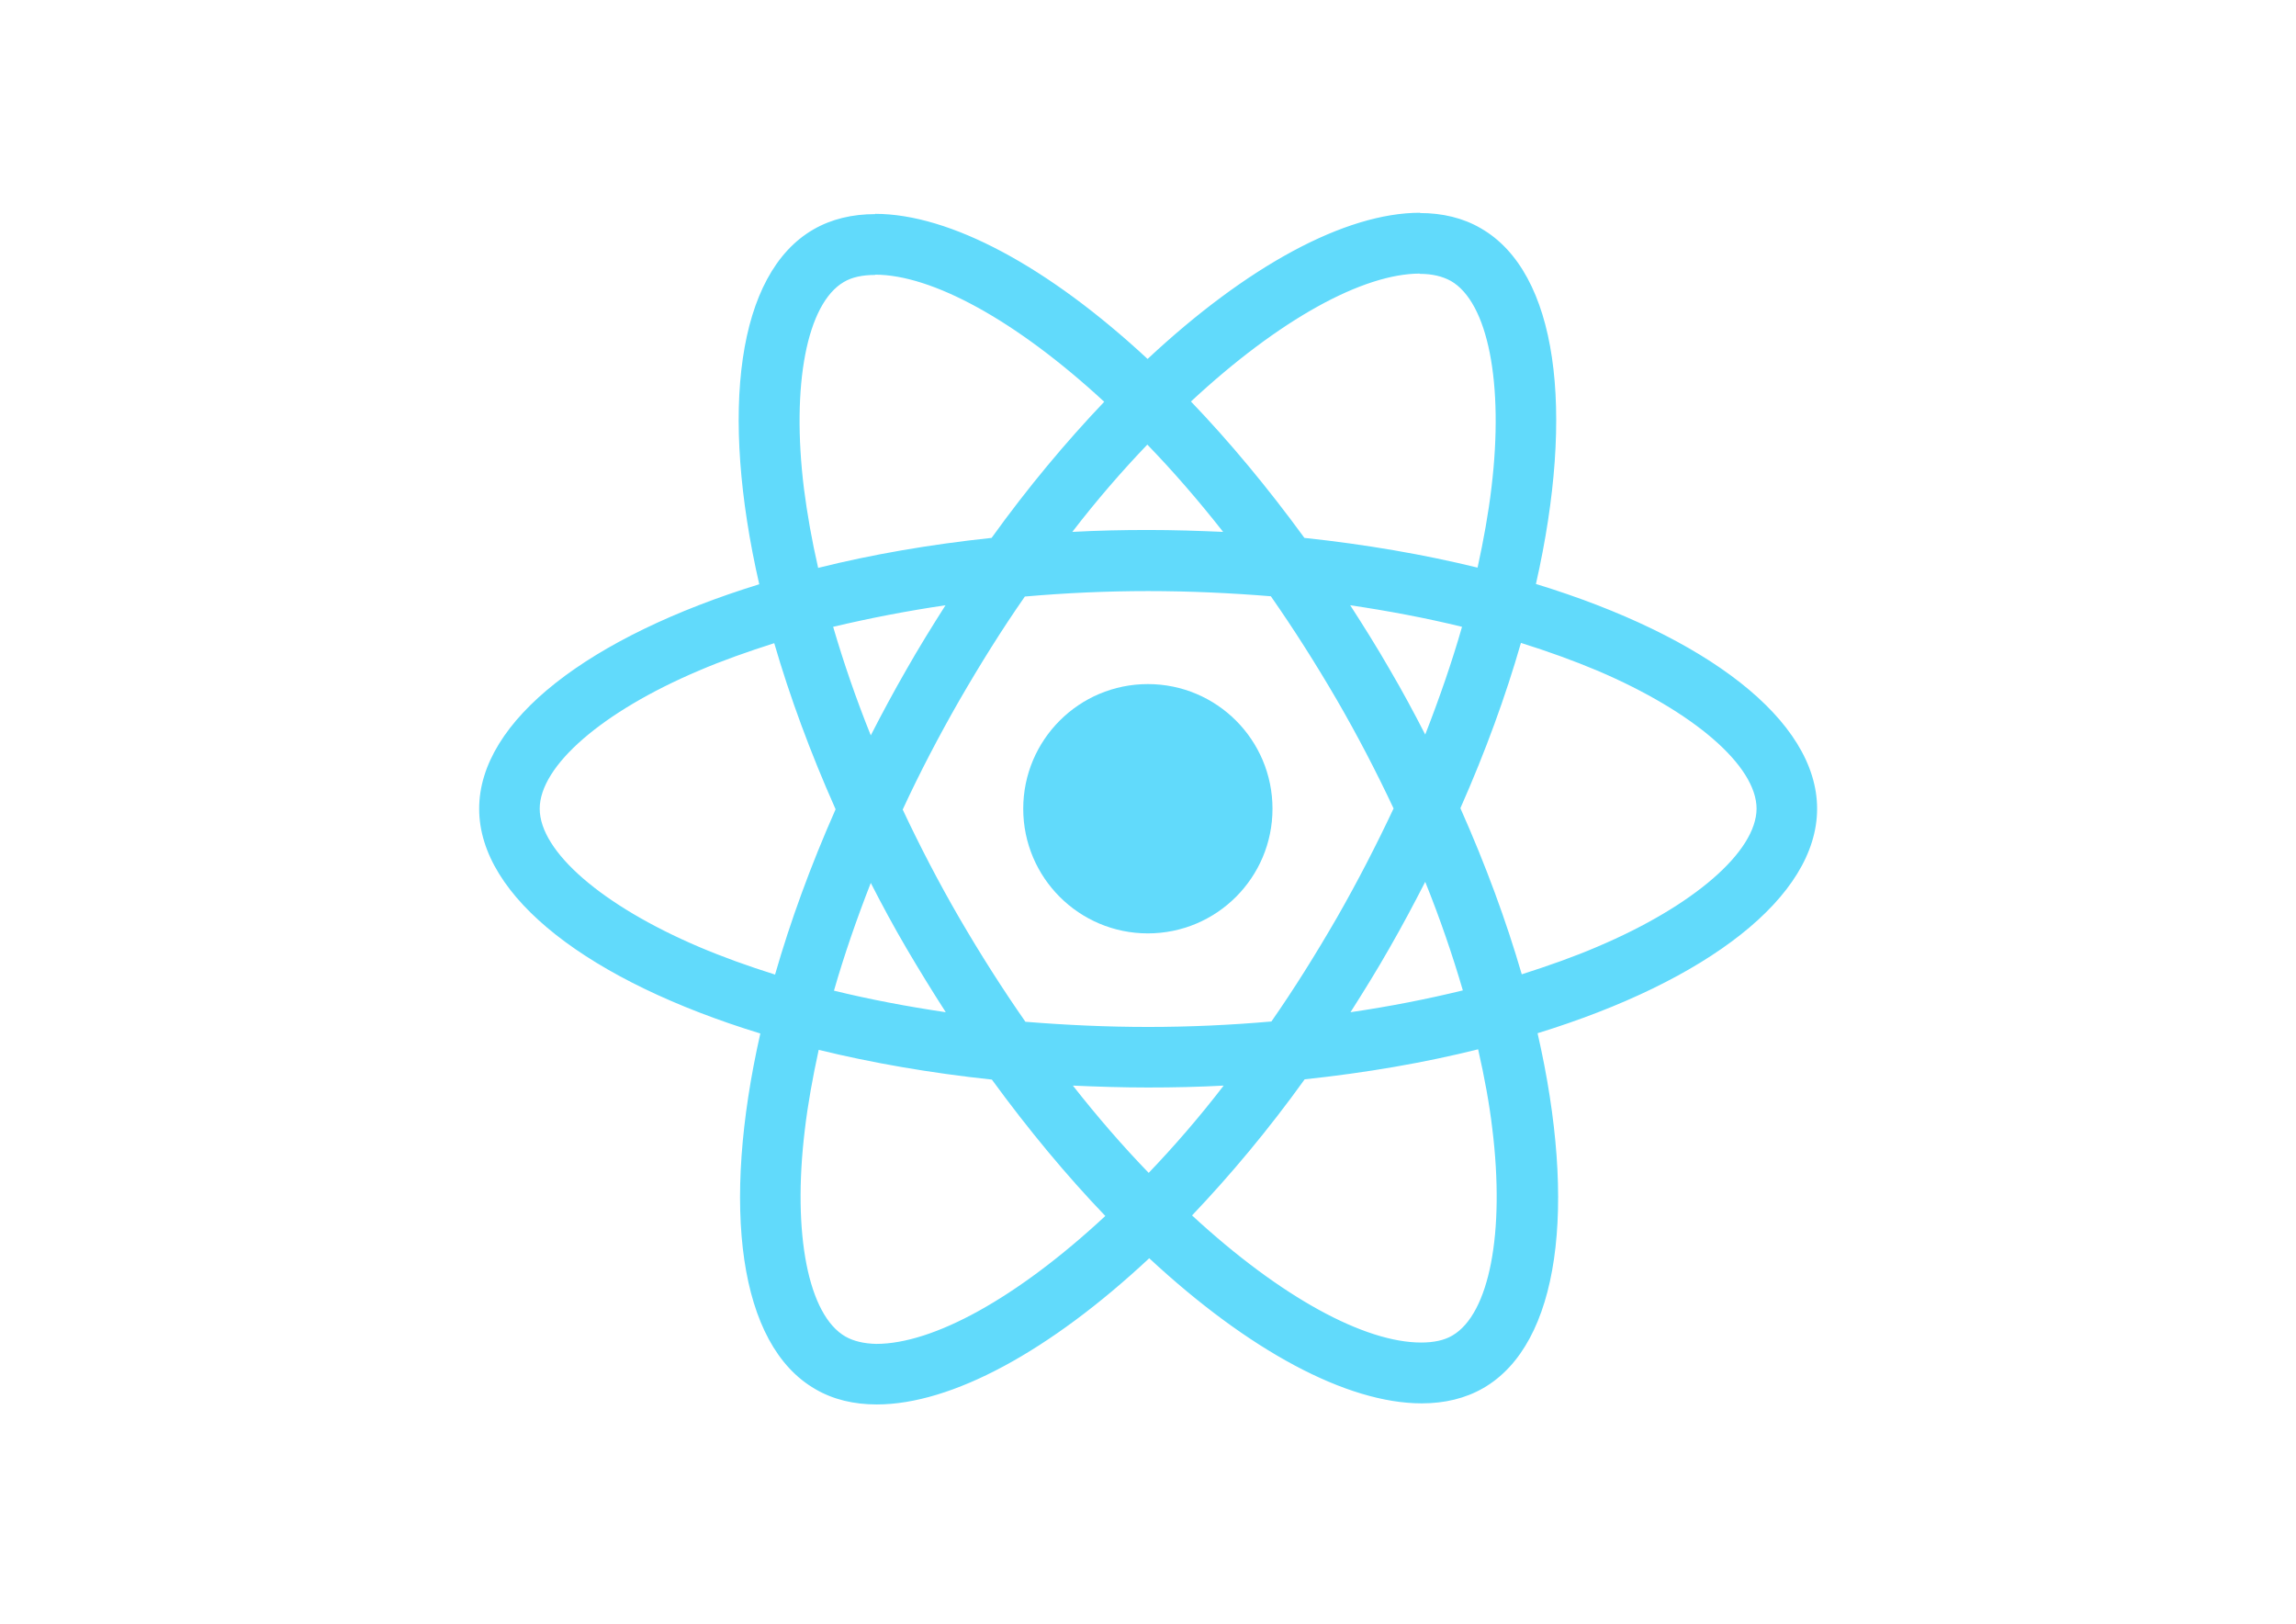
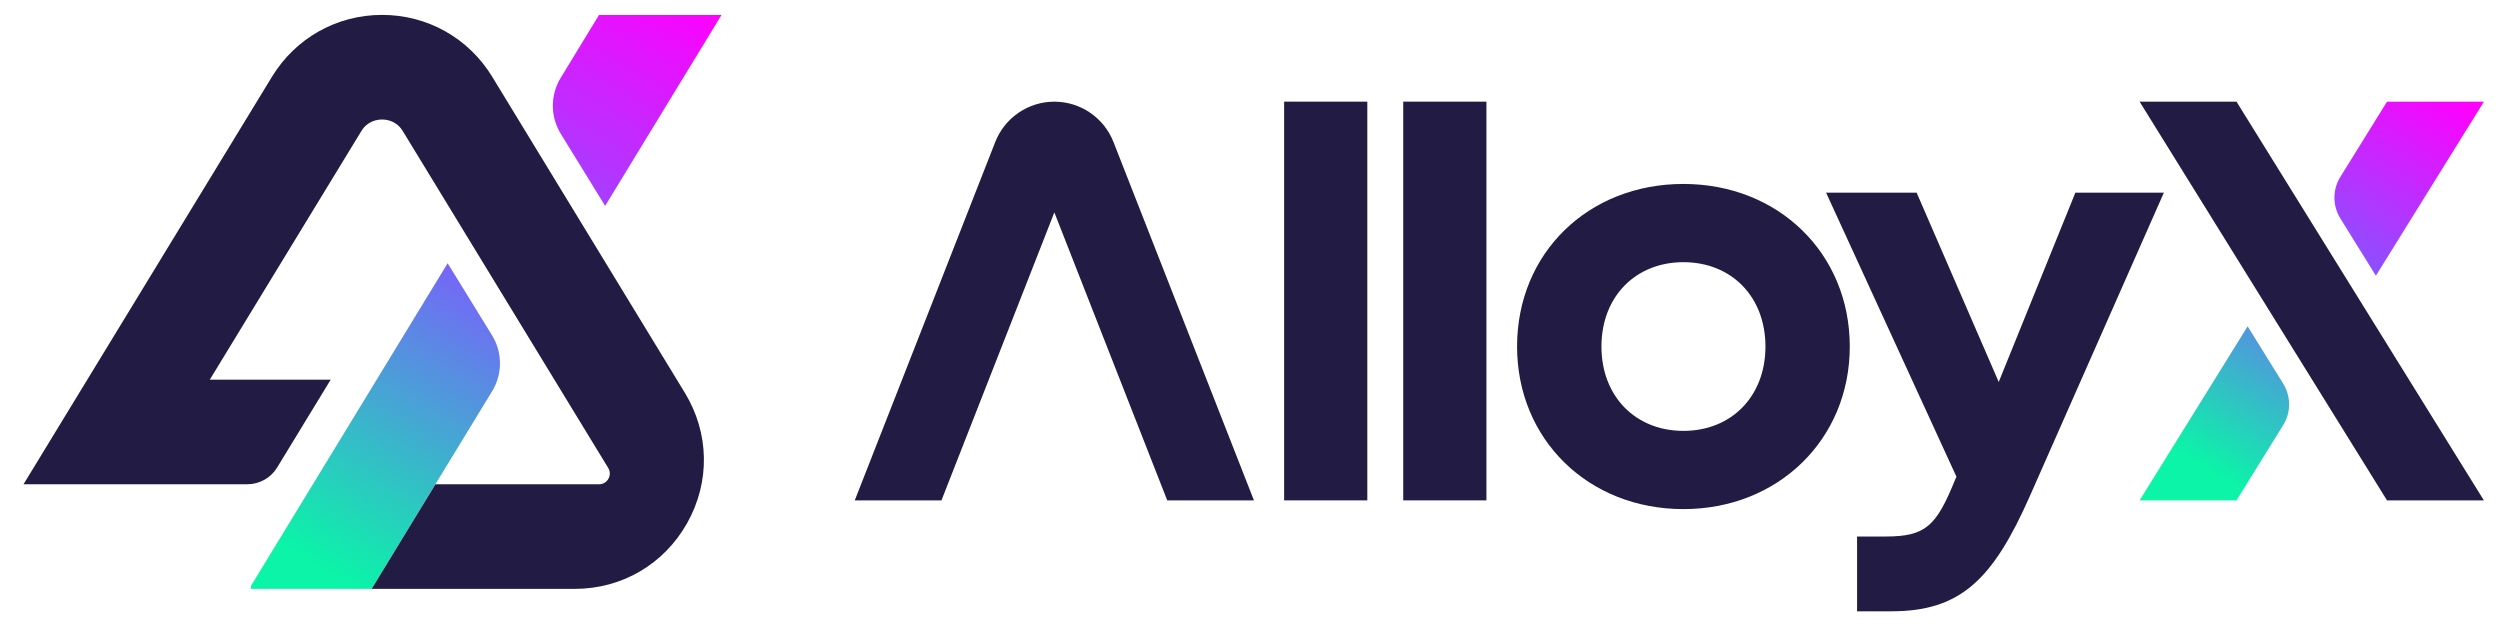
- <svg xmlns="http://www.w3.org/2000/svg" viewBox="0 0 841.9 595.3">
-   <g fill="#61DAFB">
-     <path d="M666.3 296.5c0-32.5-40.7-63.3-103.1-82.4 14.4-63.6 8-114.2-20.2-130.4-6.5-3.8-14.1-5.6-22.4-5.6v22.3c4.6 0 8.3.9 11.4 2.6 13.6 7.8 19.5 37.5 14.9 75.7-1.1 9.4-2.9 19.3-5.1 29.4-19.6-4.8-41-8.5-63.5-10.9-13.5-18.5-27.5-35.3-41.6-50 32.6-30.3 63.2-46.9 84-46.9V78c-27.5 0-63.5 19.6-99.9 53.6-36.4-33.8-72.4-53.2-99.9-53.2v22.3c20.7 0 51.4 16.5 84 46.6-14 14.7-28 31.4-41.3 49.9-22.6 2.4-44 6.1-63.6 11-2.3-10-4-19.7-5.2-29-4.7-38.2 1.1-67.9 14.6-75.8 3-1.8 6.9-2.6 11.5-2.6V78.5c-8.4 0-16 1.8-22.6 5.6-28.1 16.2-34.4 66.7-19.9 130.1-62.2 19.2-102.7 49.9-102.7 82.3 0 32.5 40.7 63.3 103.1 82.4-14.4 63.6-8 114.2 20.2 130.4 6.5 3.8 14.1 5.6 22.5 5.6 27.5 0 63.5-19.6 99.9-53.6 36.4 33.8 72.4 53.2 99.9 53.2 8.4 0 16-1.8 22.6-5.6 28.1-16.2 34.4-66.7 19.9-130.1 62-19.1 102.5-49.9 102.5-82.3zm-130.2-66.7c-3.7 12.9-8.3 26.2-13.5 39.5-4.1-8-8.4-16-13.1-24-4.6-8-9.5-15.8-14.4-23.4 14.2 2.1 27.9 4.7 41 7.9zm-45.8 106.5c-7.8 13.5-15.8 26.3-24.1 38.2-14.9 1.3-30 2-45.2 2-15.1 0-30.2-.7-45-1.9-8.3-11.9-16.4-24.6-24.2-38-7.6-13.1-14.5-26.4-20.8-39.8 6.2-13.4 13.2-26.8 20.7-39.9 7.8-13.5 15.8-26.3 24.1-38.2 14.9-1.3 30-2 45.2-2 15.1 0 30.2.7 45 1.9 8.3 11.9 16.4 24.6 24.2 38 7.6 13.1 14.5 26.4 20.8 39.8-6.3 13.4-13.2 26.8-20.7 39.9zm32.3-13c5.4 13.4 10 26.8 13.8 39.8-13.1 3.2-26.9 5.9-41.2 8 4.9-7.7 9.8-15.6 14.4-23.7 4.6-8 8.9-16.1 13-24.1zM421.2 430c-9.3-9.6-18.6-20.3-27.8-32 9 .4 18.2.7 27.5.7 9.4 0 18.7-.2 27.8-.7-9 11.7-18.3 22.4-27.5 32zm-74.4-58.9c-14.2-2.1-27.9-4.7-41-7.9 3.7-12.9 8.3-26.2 13.5-39.5 4.1 8 8.4 16 13.1 24 4.7 8 9.5 15.8 14.4 23.4zM420.7 163c9.3 9.6 18.6 20.3 27.8 32-9-.4-18.2-.7-27.5-.7-9.4 0-18.7.2-27.8.7 9-11.7 18.3-22.4 27.5-32zm-74 58.9c-4.9 7.7-9.8 15.6-14.4 23.7-4.6 8-8.9 16-13 24-5.4-13.4-10-26.8-13.8-39.8 13.1-3.1 26.9-5.8 41.2-7.9zm-90.5 125.2c-35.4-15.1-58.3-34.9-58.3-50.6 0-15.7 22.9-35.6 58.3-50.6 8.6-3.7 18-7 27.7-10.1 5.7 19.6 13.2 40 22.5 60.9-9.2 20.8-16.6 41.1-22.2 60.6-9.9-3.1-19.3-6.5-28-10.2zM310 490c-13.6-7.8-19.5-37.5-14.9-75.7 1.1-9.4 2.9-19.3 5.1-29.4 19.6 4.8 41 8.5 63.5 10.9 13.5 18.5 27.5 35.3 41.6 50-32.6 30.3-63.2 46.9-84 46.9-4.5-.1-8.3-1-11.3-2.7zm237.2-76.2c4.7 38.2-1.1 67.9-14.6 75.8-3 1.8-6.9 2.6-11.5 2.6-20.7 0-51.4-16.5-84-46.6 14-14.7 28-31.4 41.3-49.9 22.6-2.4 44-6.1 63.6-11 2.3 10.1 4.1 19.8 5.2 29.1zm38.5-66.7c-8.6 3.7-18 7-27.7 10.1-5.7-19.6-13.2-40-22.5-60.9 9.2-20.8 16.6-41.1 22.2-60.6 9.9 3.1 19.3 6.5 28.1 10.2 35.4 15.1 58.3 34.9 58.3 50.6-.1 15.7-23 35.6-58.4 50.6zM320.8 78.4z" />
-     <circle cx="420.9" cy="296.5" r="45.7" />
-     <path d="M520.5 78.1z" />
+ <svg xmlns="http://www.w3.org/2000/svg" version="1.1" id="Layer_1" x="0px" y="0px" viewBox="0 0 1000 250.5" style="enable-background:new 0 0 1000 250.5;" xml:space="preserve">
+   <style type="text/css">
+ 	.st0{fill:url(#SVGID_1_);}
+ 	.st1{fill:#221B43;}
+ 	.st2{fill:url(#SVGID_2_);}
+ </style>
+   <linearGradient id="SVGID_1_" gradientUnits="userSpaceOnUse" x1="130.791" y1="228.232" x2="269.165" y2="-6.478">
+     <stop offset="0" style="stop-color:#0BF4A8" />
+     <stop offset="0.52" style="stop-color:#7F59FF" />
+     <stop offset="1" style="stop-color:#FF00FF" />
+   </linearGradient>
+   <path class="st0" d="M196.86,156.48l-48.21,79.06h-48.3v-1.14l78.71-129.11l17.74,28.8C201.04,140.96,201.05,149.61,196.86,156.48z   M288.6,6h-49l-15.33,25.15c-4.19,6.88-4.17,15.53,0.05,22.39l17.74,28.81L288.6,6z" />
+   <path class="st1" d="M274.87,209.22c-9.27,16.48-26.08,26.33-44.99,26.33h-81.22l25.52-41.84h65.44c3.34,0,5.4-3.65,3.67-6.52  L161.15,52.49c-2.47-4.07-6.28-4.68-8.32-4.68c-2.06,0-5.85,0.61-8.33,4.68l-60.59,99.39h48.36l-21.43,35.15  c-2.53,4.14-7.04,6.67-11.91,6.67H9.41l99.38-163c4.73-7.73,11.2-13.93,18.76-18.17c7.56-4.25,16.22-6.57,25.28-6.57  c18.14,0,34.6,9.25,44.05,24.73l77.05,126.41C283.77,173.25,284.12,192.72,274.87,209.22z" />
+   <g>
+     <g>
+       <path class="st1" d="M513.65,40.66h33.28v159.49h-33.28V40.66z" />
+       <path class="st1" d="M561.29,40.66h33.28v159.49h-33.28V40.66z" />
+       <path class="st1" d="M606.83,138.61c0-37.34,28.41-65.03,66.54-65.03c37.94,0,66.54,27.73,66.54,65.03    c0,37.12-28.6,65.03-66.54,65.03C635.24,203.64,606.83,175.72,606.83,138.61z M706.18,138.61c0-19.94-13.62-33.74-32.8-33.74    s-32.8,13.8-32.8,33.74c0,19.94,13.62,33.74,32.8,33.74S706.18,158.55,706.18,138.61z" />
+       <path class="st1" d="M865.55,77.06l-53.65,121.46c-14.76,33.36-27.73,46-55.35,46h-13.72V214.6h11.52    c16.04,0,20.21-4.27,27.77-22.88l0.47-1L730.43,77.06h36.22l32.84,75.73l30.66-75.73H865.55z" />
+       <path class="st1" d="M501.58,200.16H466.9l-45.16-115.2l-45.16,115.2H341.9l56.2-143.36c3.83-9.76,13.26-16.17,23.74-16.13h0    c10.41,0.04,19.75,6.43,23.55,16.13L501.58,200.16z" />
+     </g>
  </g>
+   <linearGradient id="SVGID_2_" gradientUnits="userSpaceOnUse" x1="882.793" y1="187.365" x2="977.731" y2="35.696">
+     <stop offset="0" style="stop-color:#0BF4A8" />
+     <stop offset="0.52" style="stop-color:#7F59FF" />
+     <stop offset="1" style="stop-color:#FF00FF" />
+   </linearGradient>
+   <path class="st2" d="M936.13,87.36c-3.15-5.08-3.15-11.51,0-16.59l18.68-30.1h38.75l-43.2,69.62L936.13,87.36z M899.05,130.53  l-43.2,69.62h38.75l18.68-30.1c3.15-5.08,3.15-11.51,0-16.59L899.05,130.53z" />
+   <polygon class="st1" points="993.56,200.16 894.6,40.66 855.84,40.66 954.81,200.16 " />
</svg>
